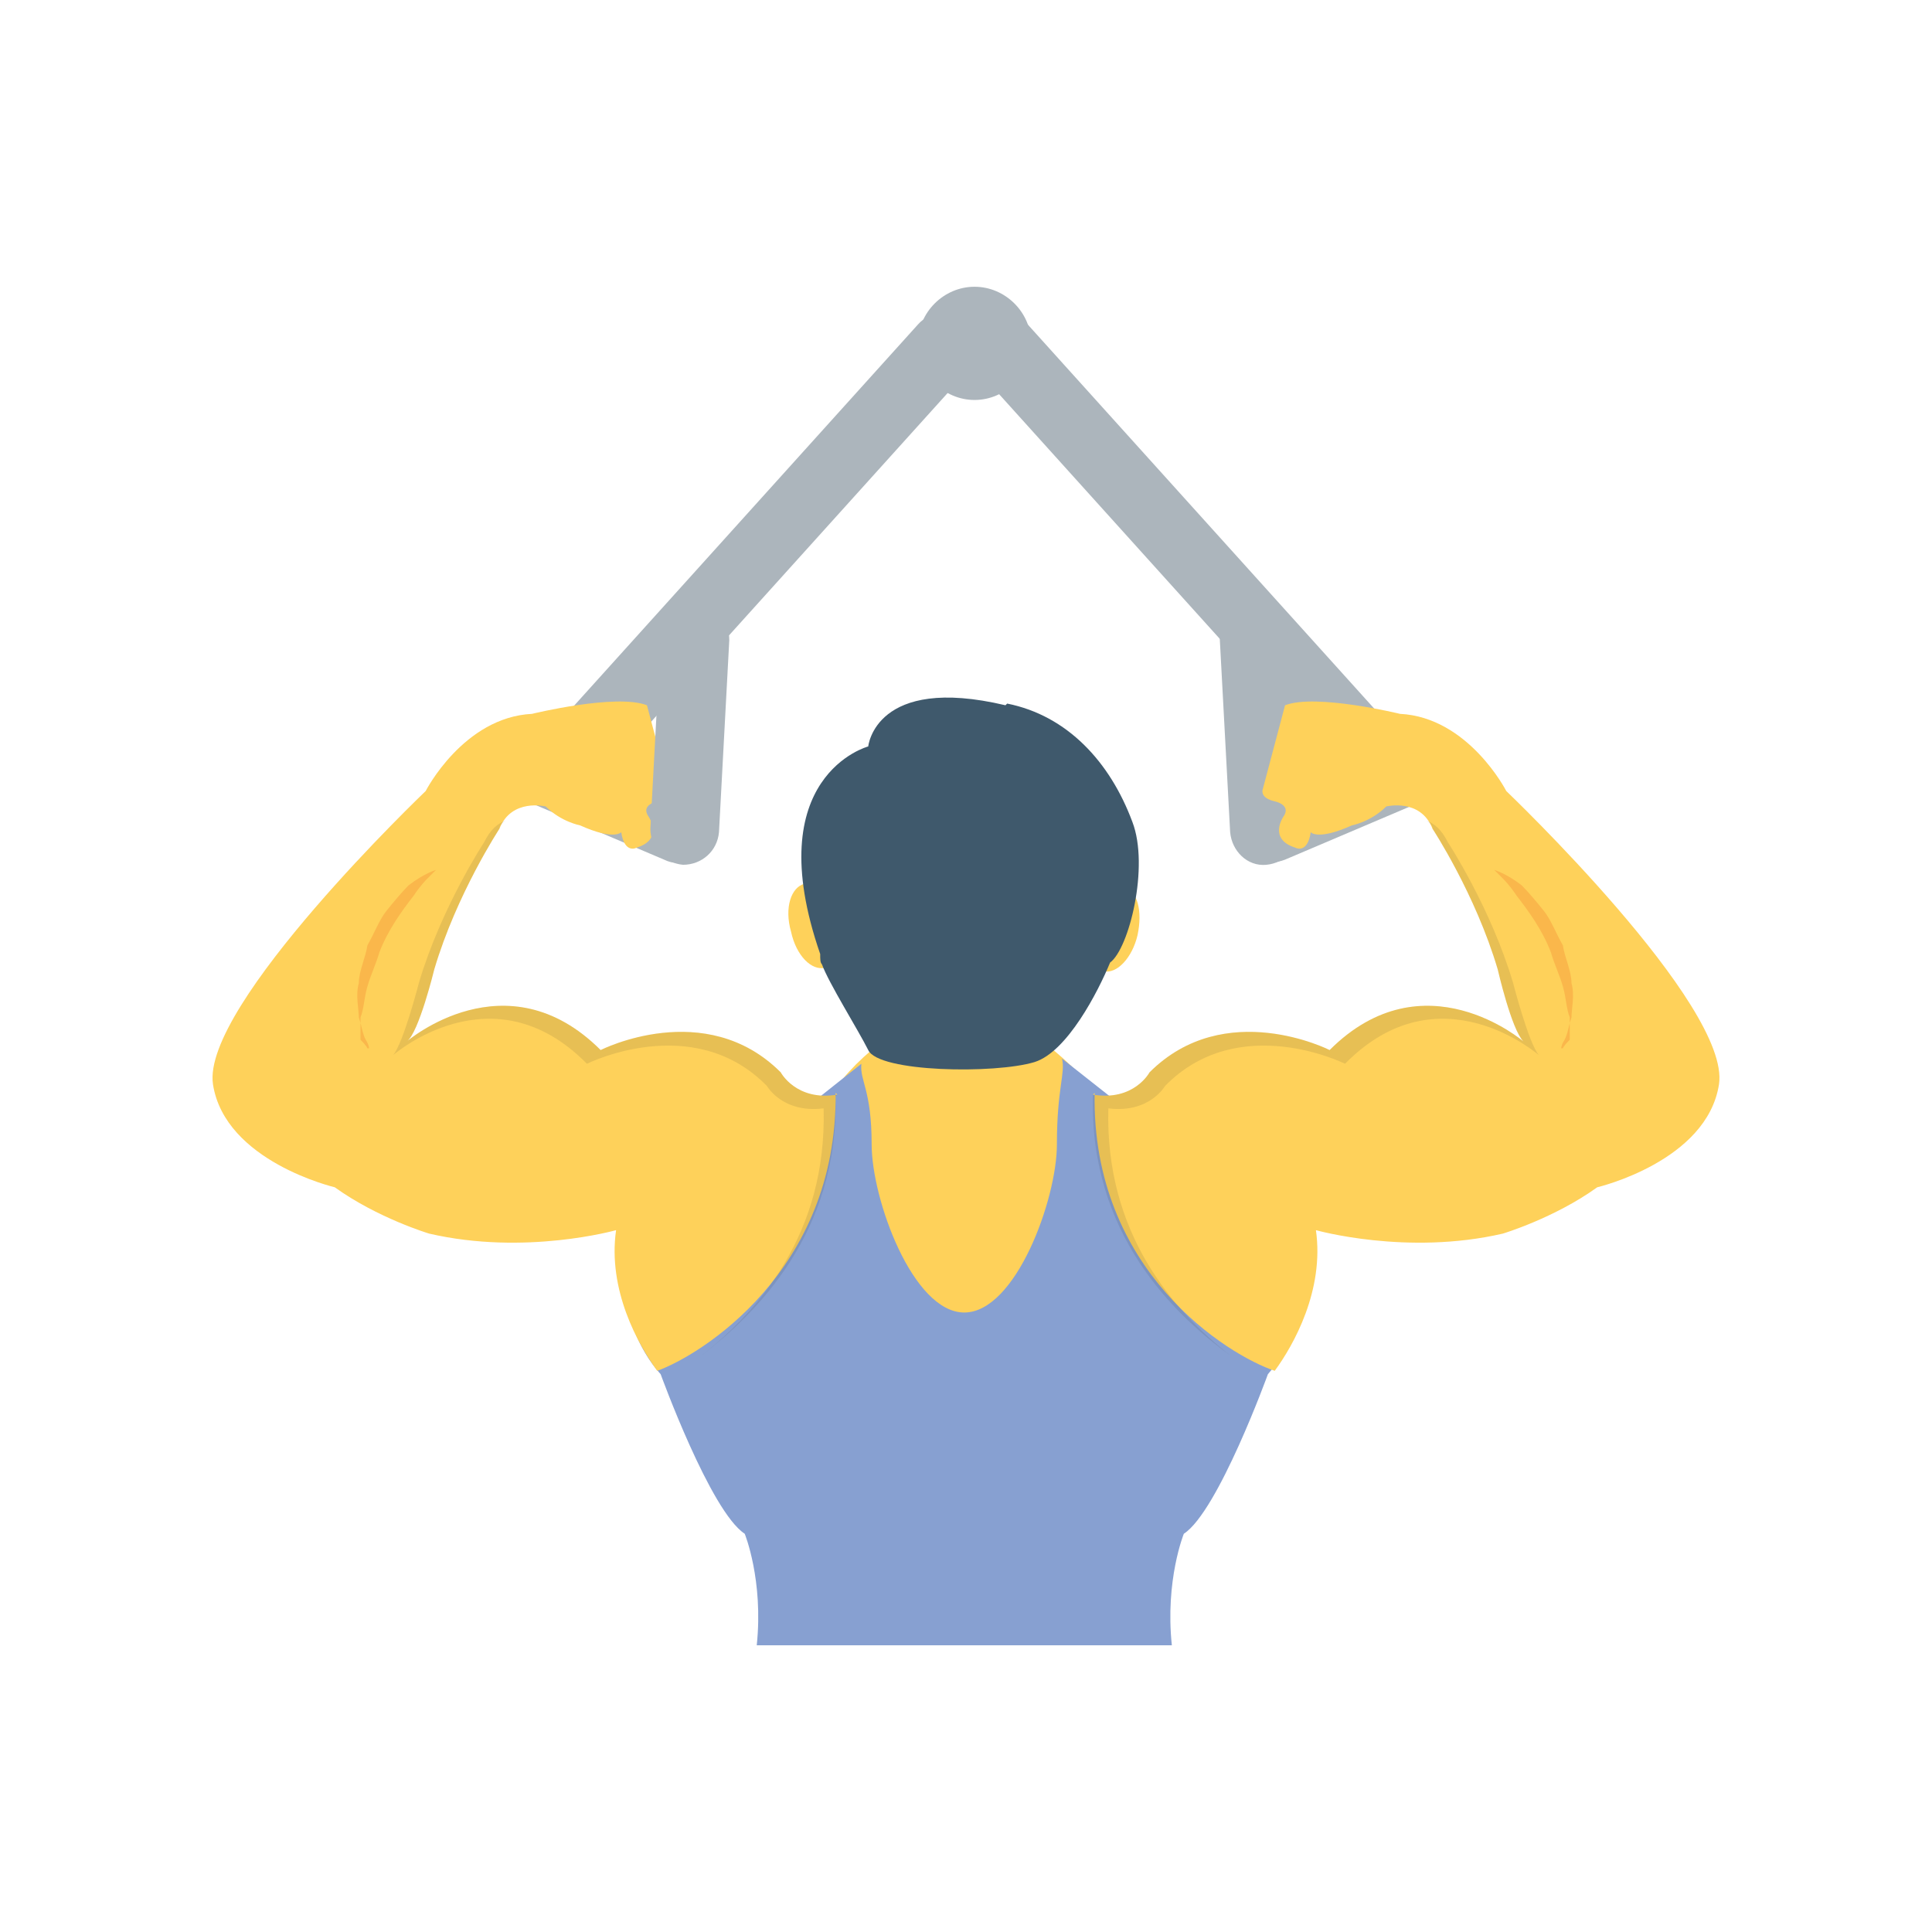
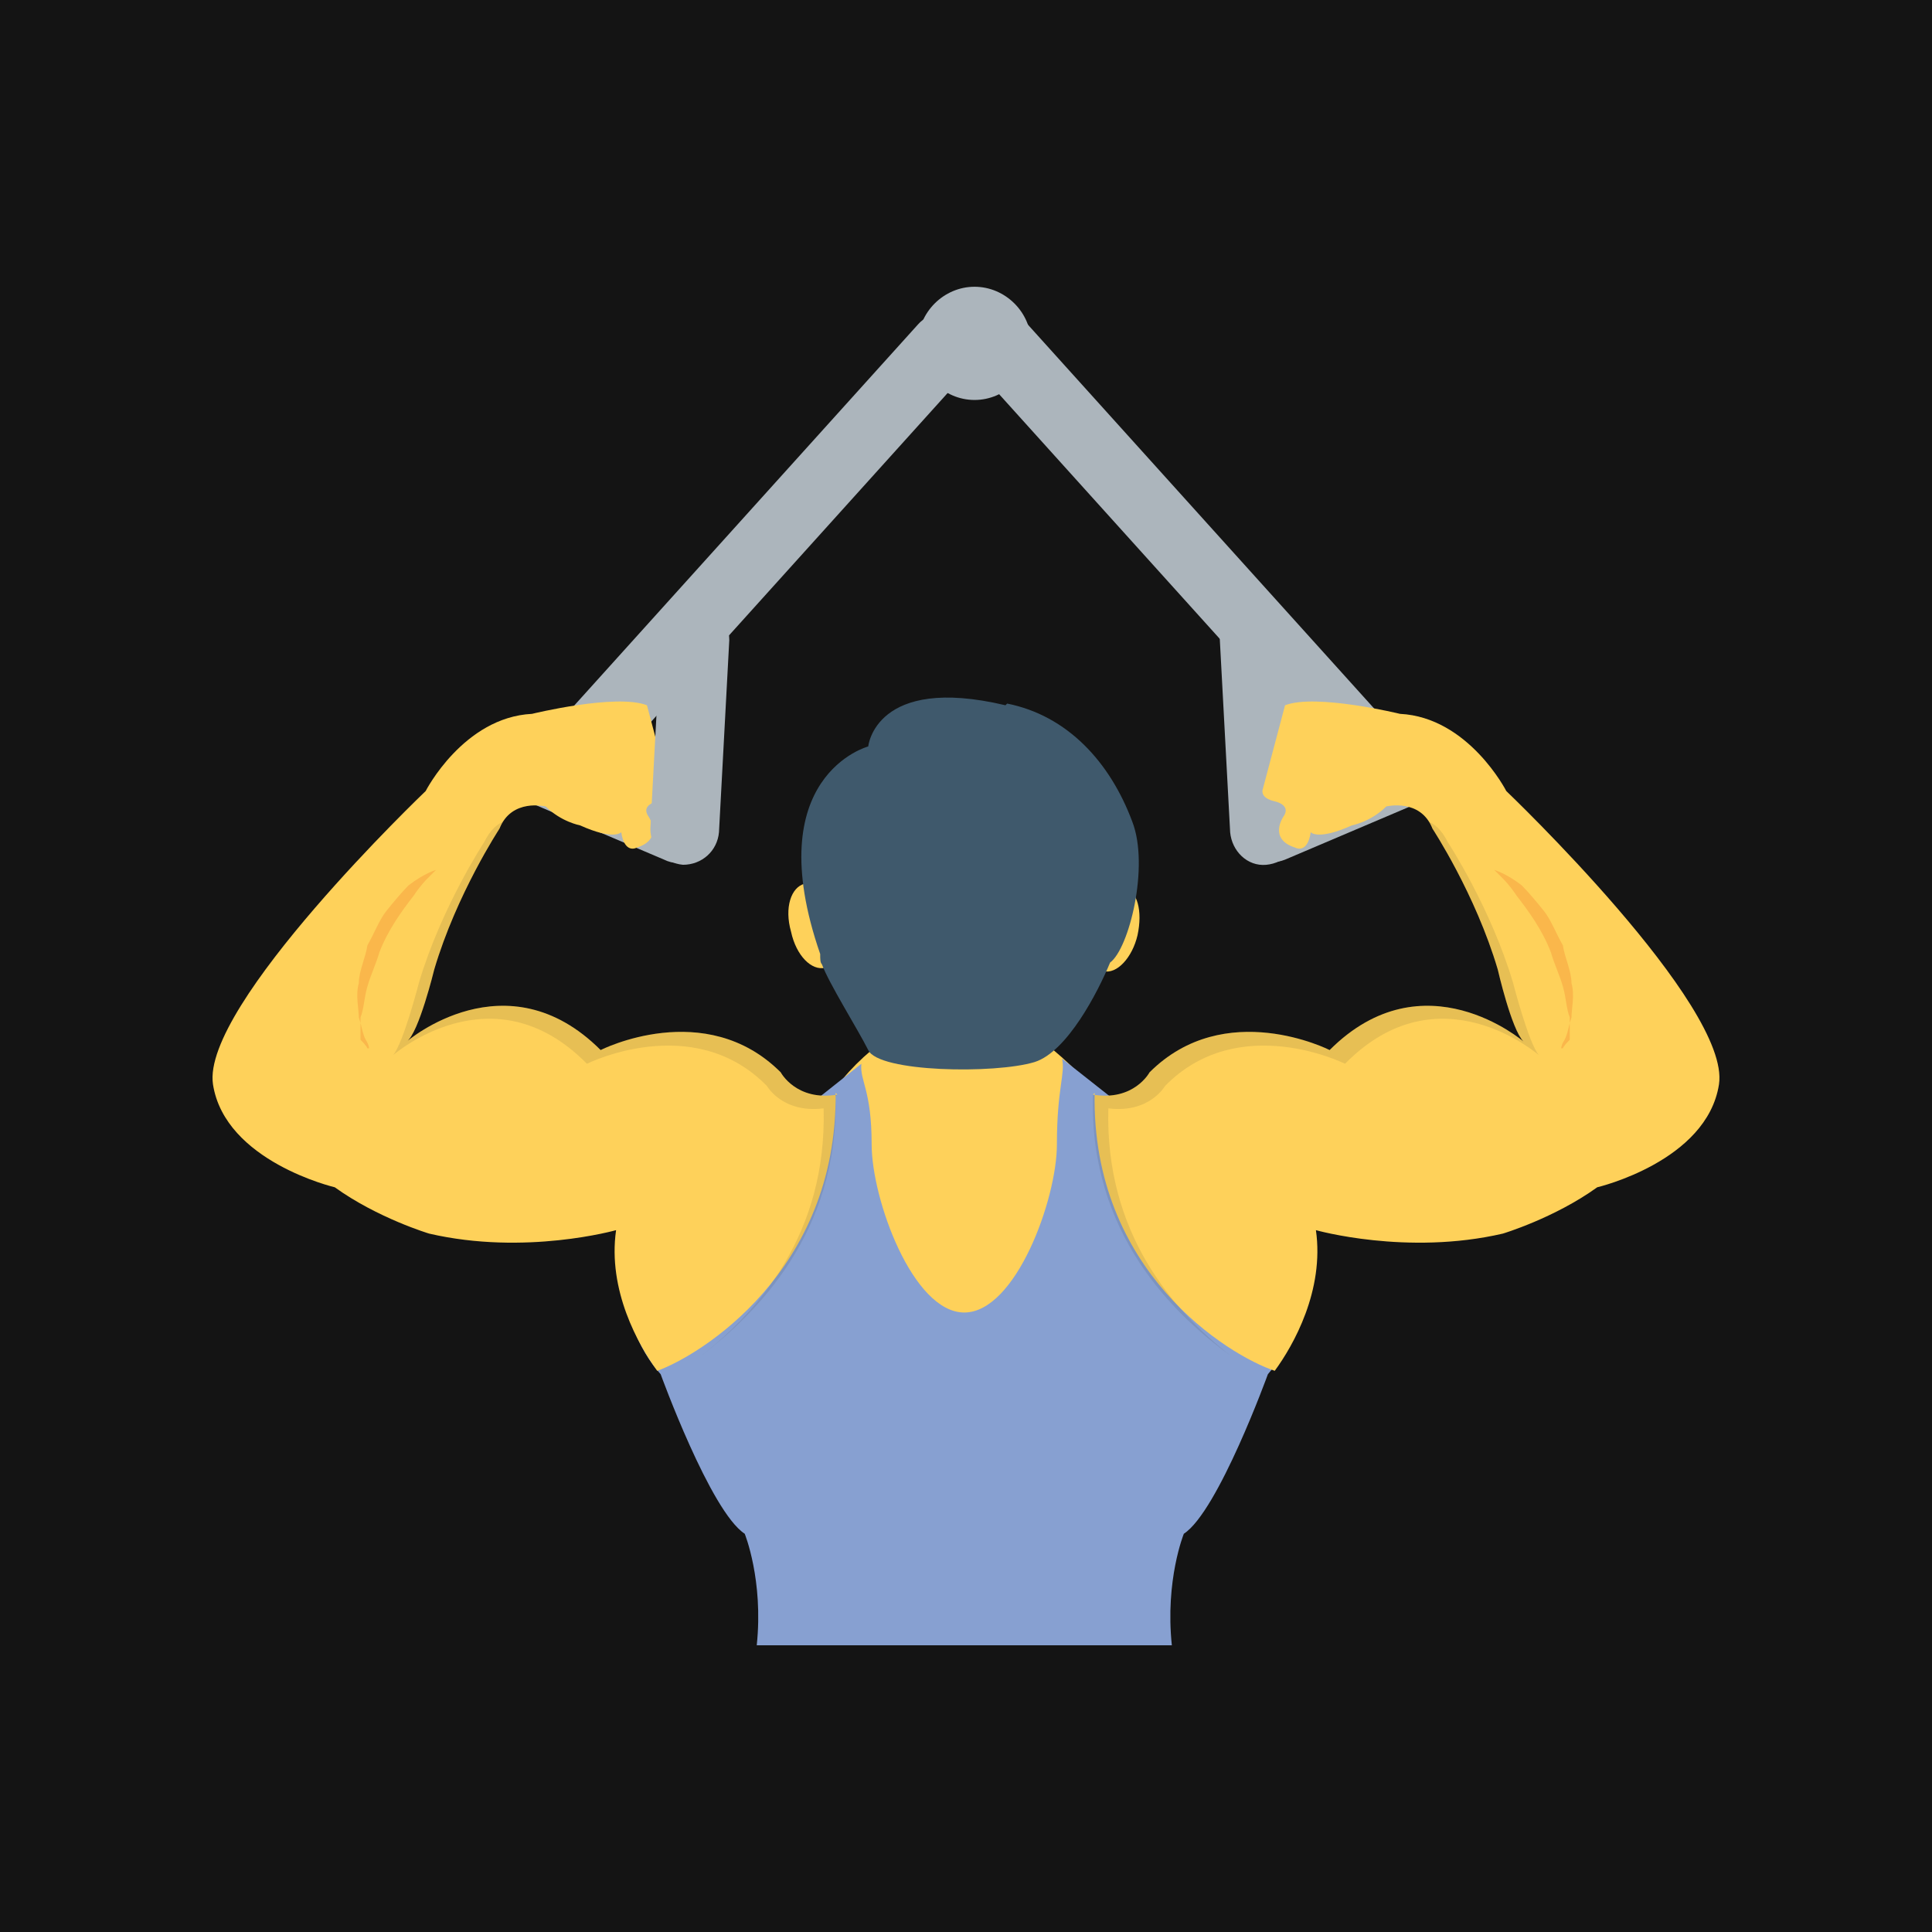
<svg xmlns="http://www.w3.org/2000/svg" width="1024" height="1024" viewBox="0 0 1024 1024">
-   <rect width="1024" height="1024" fill="#FFFFFF" />
+   <rect width="1024" height="1024" fill="#141414" />
  <g transform="translate(112.640 137.091) scale(16.30041)">
    <path fill-rule="evenodd" clip-rule="evenodd" d="M21.432 25.733C20.707 26.346 20.205 26.96 19.814 27.685C21.265 28.577 20.316 35.437 24.611 35.605C28.013 35.772 27.065 28.8 28.961 27.685C28.683 26.96 28.069 26.346 27.344 25.733C25.503 26.012 23.495 26.012 21.488 25.733H21.432Z" fill="#FED15A" />
    <path fill-rule="evenodd" clip-rule="evenodd" d="M38.833 15.471C39.391 15.248 40.06 15.471 40.284 16.029C40.507 16.586 40.284 17.256 39.726 17.479L34.873 19.542C34.316 19.765 33.647 19.542 33.423 18.985C33.2 18.427 33.423 17.758 33.981 17.534L38.833 15.471Z" fill="#ACB5BC" />
    <path fill-rule="evenodd" clip-rule="evenodd" d="M24.89 3.646C24.834 3.591 24.778 3.535 24.723 3.423C24.667 3.479 24.611 3.535 24.555 3.646L12.229 17.311C11.839 17.757 11.114 17.813 10.668 17.367C10.221 16.976 10.166 16.251 10.612 15.805L22.938 2.14C23.328 1.694 24.053 1.638 24.5 2.085C24.611 2.14 24.667 2.252 24.723 2.364C24.778 2.252 24.834 2.14 24.946 2.085C25.392 1.694 26.117 1.694 26.507 2.14L38.833 15.805C39.224 16.251 39.224 16.976 38.778 17.367C38.331 17.757 37.606 17.757 37.216 17.311L24.89 3.646Z" fill="#ACB5BC" />
    <path fill-rule="evenodd" clip-rule="evenodd" d="M32.754 12.403C32.699 11.79 33.2 11.288 33.814 11.232C34.428 11.176 34.929 11.678 34.985 12.292L35.32 18.538C35.376 19.152 34.874 19.654 34.26 19.71C33.647 19.765 33.145 19.264 33.089 18.65L32.754 12.403Z" fill="#ACB5BC" />
    <path fill-rule="evenodd" clip-rule="evenodd" d="M9.831 17.479C9.273 17.256 8.995 16.586 9.273 16.029C9.497 15.471 10.166 15.192 10.724 15.471L15.576 17.534C16.134 17.758 16.413 18.427 16.134 18.985C15.911 19.542 15.241 19.821 14.684 19.542L9.831 17.479Z" fill="#ACB5BC" />
    <path fill-rule="evenodd" clip-rule="evenodd" d="M19.257 20.323C18.811 20.434 18.588 21.104 18.811 21.884C18.979 22.665 19.48 23.167 19.927 23.056C20.373 22.944 20.596 22.275 20.373 21.494C20.206 20.713 19.703 20.211 19.257 20.323Z" fill="#FED15A" />
    <path fill-rule="evenodd" clip-rule="evenodd" d="M28.962 23.167C29.408 23.279 29.91 22.721 30.078 21.996C30.245 21.215 30.078 20.546 29.631 20.434C29.185 20.323 28.683 20.881 28.516 21.606C28.349 22.387 28.516 23.056 28.962 23.167Z" fill="#FED15A" />
    <path fill-rule="evenodd" clip-rule="evenodd" d="M35.097 28.076L29.743 27.685L27.623 26.012C27.735 26.514 27.456 26.96 27.456 28.801C27.456 30.585 26.117 34.267 24.444 34.267C22.771 34.267 21.432 30.585 21.432 28.801C21.432 27.016 21.042 26.737 21.098 26.179L19.201 27.685L13.847 28.076L13.234 31.701C13.234 31.701 13.011 34.545 14.572 36.274C14.572 36.274 16.19 40.736 17.305 41.461C17.305 41.461 17.919 42.967 17.696 45.087H24.5H31.193C30.97 42.967 31.583 41.461 31.583 41.461C32.699 40.736 34.316 36.274 34.316 36.274C35.822 34.545 35.655 31.701 35.655 31.701L35.153 28.076H35.097Z" fill="#87A0D1" />
    <path fill-rule="evenodd" clip-rule="evenodd" d="M20.317 27.183C18.978 27.406 18.476 26.458 18.476 26.458C16.022 24.004 12.62 25.733 12.62 25.733C9.552 22.665 6.318 25.454 6.318 25.454C6.708 25.175 7.21 23.112 7.21 23.112C7.935 20.658 9.329 18.538 9.329 18.538C9.72 17.534 10.835 17.813 10.835 17.813C11.337 18.315 11.951 18.427 11.951 18.427C13.066 18.929 13.289 18.65 13.289 18.65C13.401 19.375 13.791 19.152 13.791 19.152C14.684 18.873 14.182 18.148 14.182 18.148C13.903 17.757 14.46 17.646 14.46 17.646C14.963 17.534 14.851 17.255 14.851 17.255L14.126 14.522C13.122 14.132 10.389 14.801 10.389 14.801C8.158 14.913 6.931 17.311 6.931 17.311C6.931 17.311 -0.375 24.283 0.015 26.848C0.406 29.358 3.975 30.195 3.975 30.195C5.369 31.199 7.043 31.701 7.043 31.701C10.166 32.426 13.122 31.589 13.122 31.589C12.843 33.541 13.847 35.326 14.46 36.163C15.855 35.661 20.317 32.928 20.261 27.127L20.317 27.183Z" fill="#FED15A" />
    <path fill-rule="evenodd" clip-rule="evenodd" d="M5.091 25.677C5.091 25.677 5.091 25.565 4.98 25.398C4.868 25.175 4.868 25.008 4.757 24.673C4.757 24.394 4.645 23.948 4.757 23.558C4.757 23.167 4.98 22.721 5.035 22.331C5.259 21.94 5.426 21.494 5.649 21.215C5.872 20.936 6.151 20.602 6.374 20.378C6.876 19.988 7.266 19.877 7.266 19.877C7.266 19.877 7.155 19.988 7.043 20.1C6.932 20.211 6.764 20.378 6.541 20.713C6.151 21.215 5.705 21.828 5.426 22.554C5.314 22.944 5.147 23.279 5.035 23.669C4.924 24.059 4.924 24.394 4.812 24.673C4.812 24.952 4.812 25.175 4.812 25.398C5.035 25.621 5.035 25.677 5.035 25.677H5.091Z" fill="#FAB74B" />
    <path fill-rule="evenodd" clip-rule="evenodd" d="M20.317 27.183C18.978 27.406 18.476 26.458 18.476 26.458C16.022 24.004 12.62 25.733 12.62 25.733C9.552 22.665 6.317 25.454 6.317 25.454C6.708 25.175 7.21 23.111 7.21 23.111C7.935 20.657 9.329 18.538 9.329 18.538C9.329 18.426 9.441 18.315 9.552 18.259C9.273 18.371 9.05 18.538 8.827 18.984C8.827 18.984 7.433 21.104 6.708 23.558C6.708 23.558 6.206 25.51 5.871 25.9C5.871 25.9 9.106 23.056 12.174 26.179C12.174 26.179 15.632 24.45 18.03 26.904C18.03 26.904 18.532 27.796 19.87 27.629C19.982 31.701 17.751 34.21 15.91 35.66C17.639 34.322 20.372 31.701 20.261 27.239L20.317 27.183Z" fill="#232021" fill-opacity="0.102" />
    <path fill-rule="evenodd" clip-rule="evenodd" d="M28.627 27.183C29.965 27.406 30.468 26.458 30.468 26.458C32.922 24.004 36.324 25.733 36.324 25.733C39.391 22.665 42.626 25.454 42.626 25.454C42.236 25.064 41.79 23.112 41.79 23.112C41.065 20.658 39.67 18.538 39.67 18.538C39.28 17.534 38.164 17.813 38.164 17.813C37.662 18.315 37.049 18.427 37.049 18.427C35.933 18.929 35.71 18.65 35.71 18.65C35.599 19.375 35.208 19.152 35.208 19.152C34.316 18.873 34.818 18.148 34.818 18.148C35.097 17.757 34.539 17.646 34.539 17.646C34.037 17.534 34.149 17.255 34.149 17.255L34.874 14.522C35.878 14.132 38.611 14.801 38.611 14.801C40.841 14.913 42.068 17.311 42.068 17.311C42.068 17.311 49.375 24.283 48.984 26.848C48.594 29.358 45.025 30.195 45.025 30.195C43.63 31.199 41.957 31.701 41.957 31.701C38.834 32.426 35.878 31.589 35.878 31.589C36.156 33.541 35.153 35.326 34.539 36.163C33.033 35.661 28.571 32.928 28.683 27.127L28.627 27.183Z" fill="#FED15A" />
    <path fill-rule="evenodd" clip-rule="evenodd" d="M43.853 25.677C43.853 25.677 43.853 25.565 43.965 25.398C44.076 25.175 44.076 25.008 44.188 24.673C44.188 24.394 44.299 23.948 44.188 23.558C44.188 23.167 43.965 22.721 43.909 22.331C43.686 21.94 43.518 21.494 43.295 21.215C43.072 20.936 42.793 20.602 42.57 20.378C42.068 19.988 41.678 19.877 41.678 19.877C41.678 19.877 41.789 19.988 41.901 20.1C42.012 20.211 42.18 20.378 42.403 20.713C42.793 21.215 43.239 21.828 43.518 22.554C43.63 22.944 43.797 23.279 43.909 23.669C44.02 24.059 44.02 24.394 44.132 24.673C44.132 24.952 44.132 25.175 44.132 25.398C43.909 25.621 43.909 25.677 43.909 25.677H43.853Z" fill="#FAB74B" />
    <path fill-rule="evenodd" clip-rule="evenodd" d="M28.626 27.183C29.965 27.406 30.467 26.458 30.467 26.458C32.921 24.004 36.323 25.733 36.323 25.733C39.391 22.665 42.626 25.454 42.626 25.454C42.235 25.063 41.789 23.111 41.789 23.111C41.064 20.657 39.67 18.538 39.67 18.538C39.67 18.426 39.558 18.315 39.447 18.259C39.725 18.371 39.948 18.538 40.172 18.984C40.172 18.984 41.566 21.104 42.291 23.558C42.291 23.558 42.793 25.51 43.128 25.9C43.128 25.9 39.893 23.056 36.825 26.179C36.825 26.179 33.367 24.45 30.969 26.904C30.969 26.904 30.467 27.796 29.128 27.629C29.017 31.701 31.248 34.21 33.088 35.66C31.248 34.322 28.515 31.701 28.626 27.239V27.183Z" fill="#232021" fill-opacity="0.102" />
    <path fill-rule="evenodd" clip-rule="evenodd" d="M25.783 14.522C21.544 13.518 21.321 15.861 21.321 15.861C21.321 15.861 17.751 16.809 19.759 22.61C19.759 22.777 19.759 22.888 19.815 22.944C20.038 23.558 20.986 25.064 21.321 25.733C21.655 26.458 25.448 26.514 26.731 26.123C27.791 25.789 28.795 23.837 29.185 22.888C29.799 22.442 30.468 19.765 29.91 18.315C29.185 16.363 27.791 14.857 25.839 14.467L25.783 14.522Z" fill="#3F596C" />
    <path fill-rule="evenodd" clip-rule="evenodd" d="M14.572 12.291C14.628 11.678 15.13 11.231 15.743 11.231C16.357 11.287 16.803 11.789 16.803 12.403L16.468 18.649C16.413 19.263 15.911 19.709 15.297 19.709C14.684 19.653 14.237 19.151 14.237 18.538L14.572 12.291Z" fill="#ACB5BC" />
    <path fill-rule="evenodd" clip-rule="evenodd" d="M24.778 4.595C25.782 4.595 26.619 3.758 26.619 2.754C26.619 1.75 25.782 0.914 24.778 0.914C23.774 0.914 22.938 1.75 22.938 2.754C22.938 3.758 23.774 4.595 24.778 4.595Z" fill="#ACB5BC" />
  </g>
</svg>
